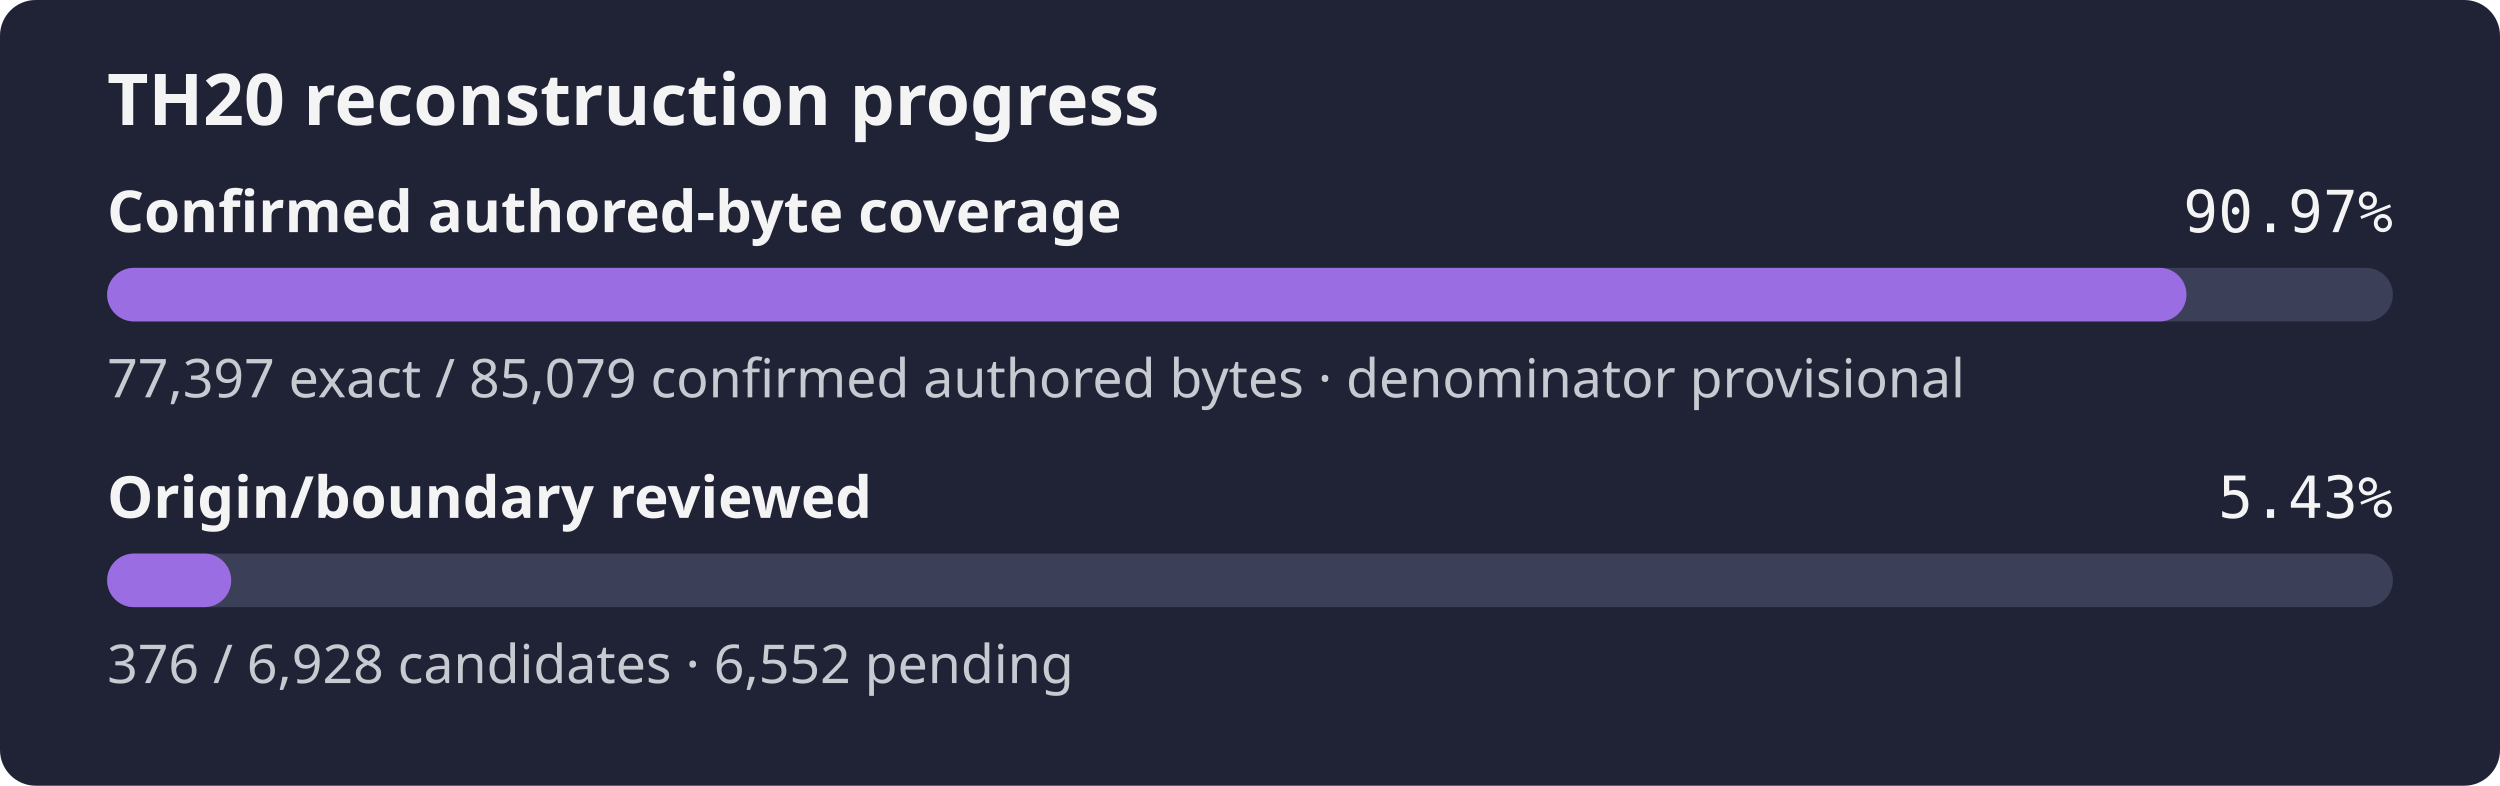
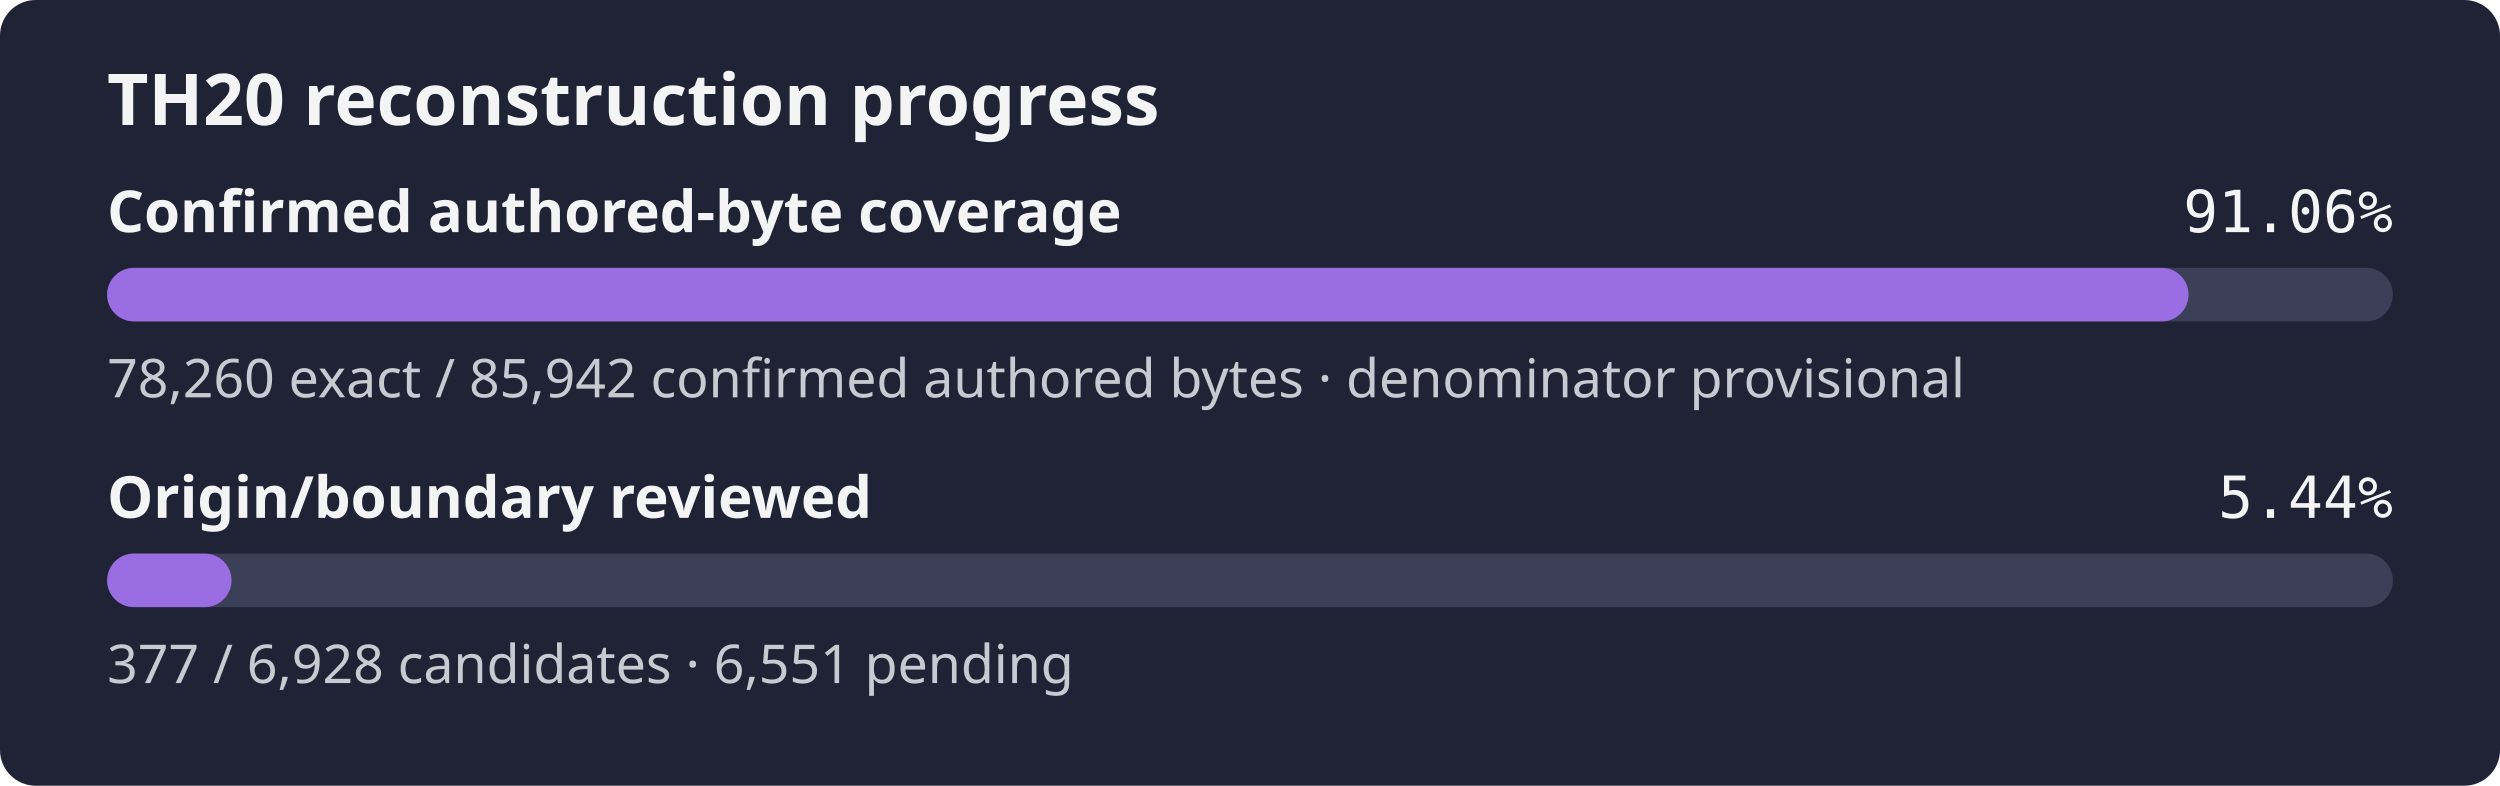
- <svg xmlns="http://www.w3.org/2000/svg" width="560" height="176" role="img" aria-label="TH20 reconstruction progress: 90.97% of the confirmed authored-byte set is exact, origin review 5.43%">
+ <svg xmlns="http://www.w3.org/2000/svg" width="560" height="176" role="img" aria-label="TH20 reconstruction progress: 91.06% of the confirmed authored-byte set is exact, origin review 5.44%">
  <rect width="560" height="176" rx="8" fill="#1f2335" />
  <text x="24" y="28" fill="#f4f4f5" font-family="sans-serif" font-size="16" font-weight="600">TH20 reconstruction progress</text>
  <text x="24" y="52" fill="#f4f4f5" font-family="sans-serif" font-size="13" font-weight="600">Confirmed authored-byte coverage</text>
-   <text x="536" y="52" fill="#f4f4f5" text-anchor="end" font-family="monospace" font-size="13">90.97%</text>
+   <text x="536" y="52" fill="#f4f4f5" text-anchor="end" font-family="monospace" font-size="13">91.06%</text>
  <rect x="24" y="60" width="512" height="12" rx="6" fill="#3b4058" />
-   <rect x="24" y="60" width="465.77" height="12" rx="6" fill="#9b6de3" />
-   <text x="24" y="89" fill="#c8cad2" font-family="sans-serif" font-size="12">77,397 exact / 85,079 confirmed authored bytes · denominator provisional</text>
+   <rect x="24" y="60" width="466.23" height="12" rx="6" fill="#9b6de3" />
+   <text x="24" y="89" fill="#c8cad2" font-family="sans-serif" font-size="12">78,260 exact / 85,942 confirmed authored bytes · denominator provisional</text>
  <text x="24" y="116" fill="#f4f4f5" font-family="sans-serif" font-size="13" font-weight="600">Origin/boundary reviewed</text>
-   <text x="536" y="116" fill="#f4f4f5" text-anchor="end" font-family="monospace" font-size="13">5.43%</text>
+   <text x="536" y="116" fill="#f4f4f5" text-anchor="end" font-family="monospace" font-size="13">5.44%</text>
  <rect x="24" y="124" width="512" height="12" rx="6" fill="#3b4058" />
-   <rect x="24" y="124" width="27.79" height="12" rx="6" fill="#9b6de3" />
-   <text x="24" y="153" fill="#c8cad2" font-family="sans-serif" font-size="12">376 / 6,928 candidates · 6,552 pending</text>
+   <rect x="24" y="124" width="27.86" height="12" rx="6" fill="#9b6de3" />
+   <text x="24" y="153" fill="#c8cad2" font-family="sans-serif" font-size="12">377 / 6,928 candidates · 6,551 pending</text>
</svg>
